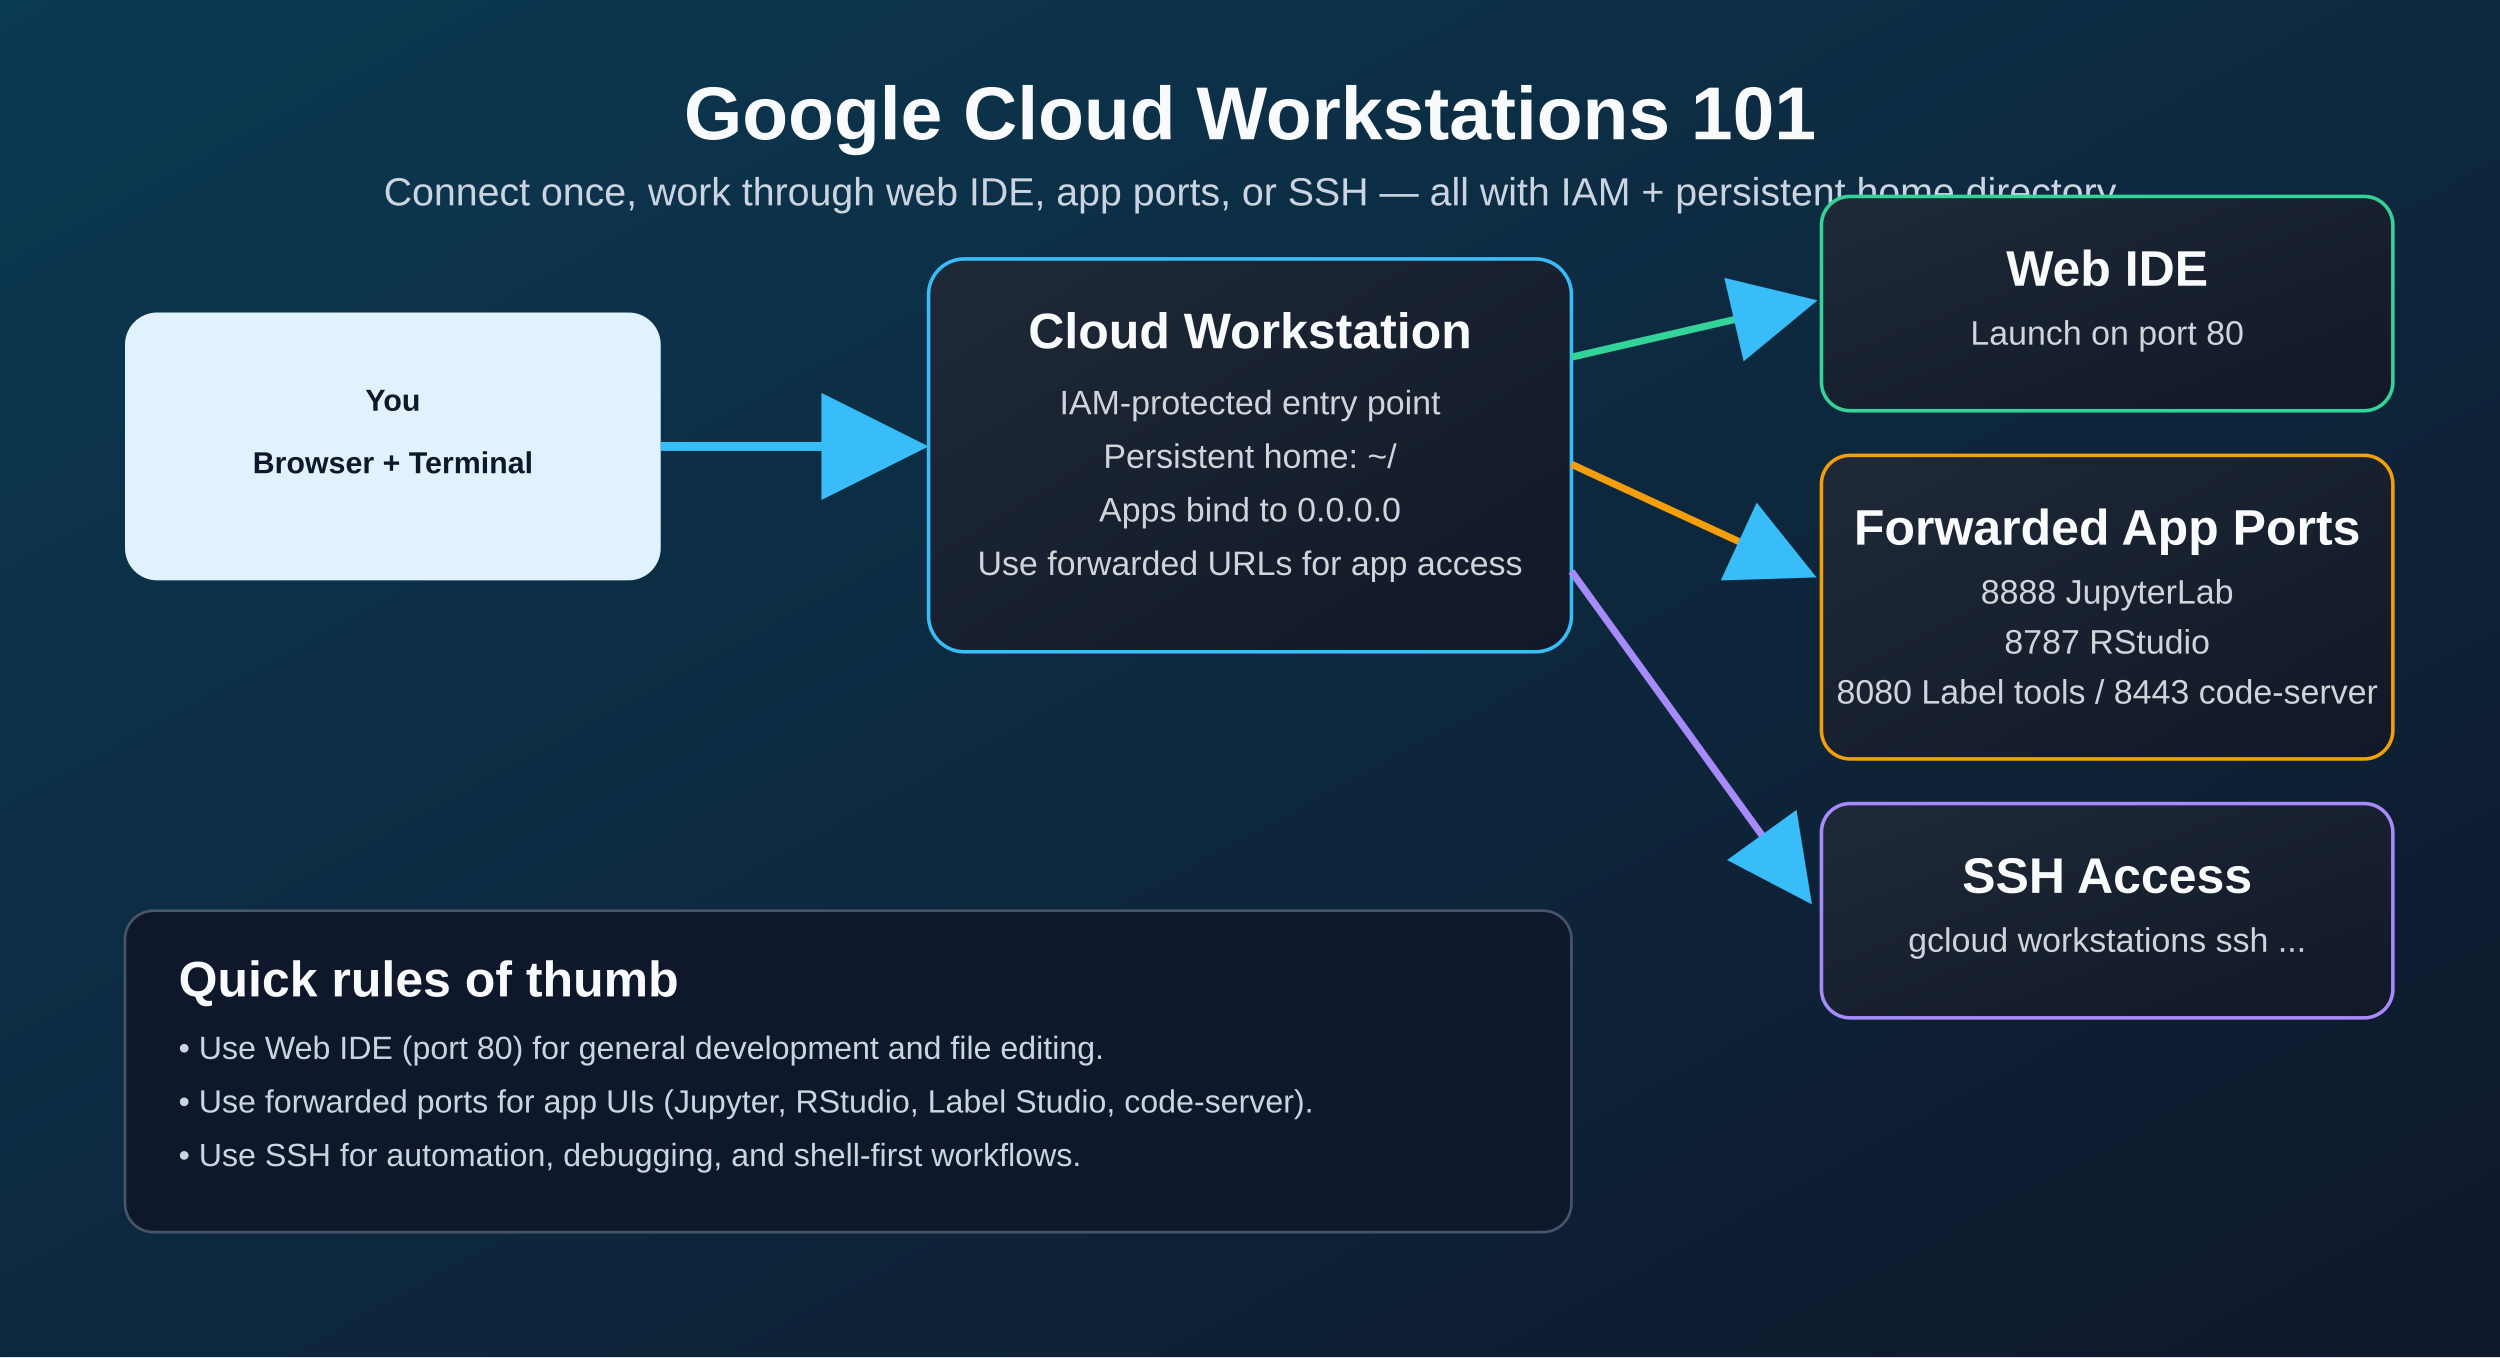
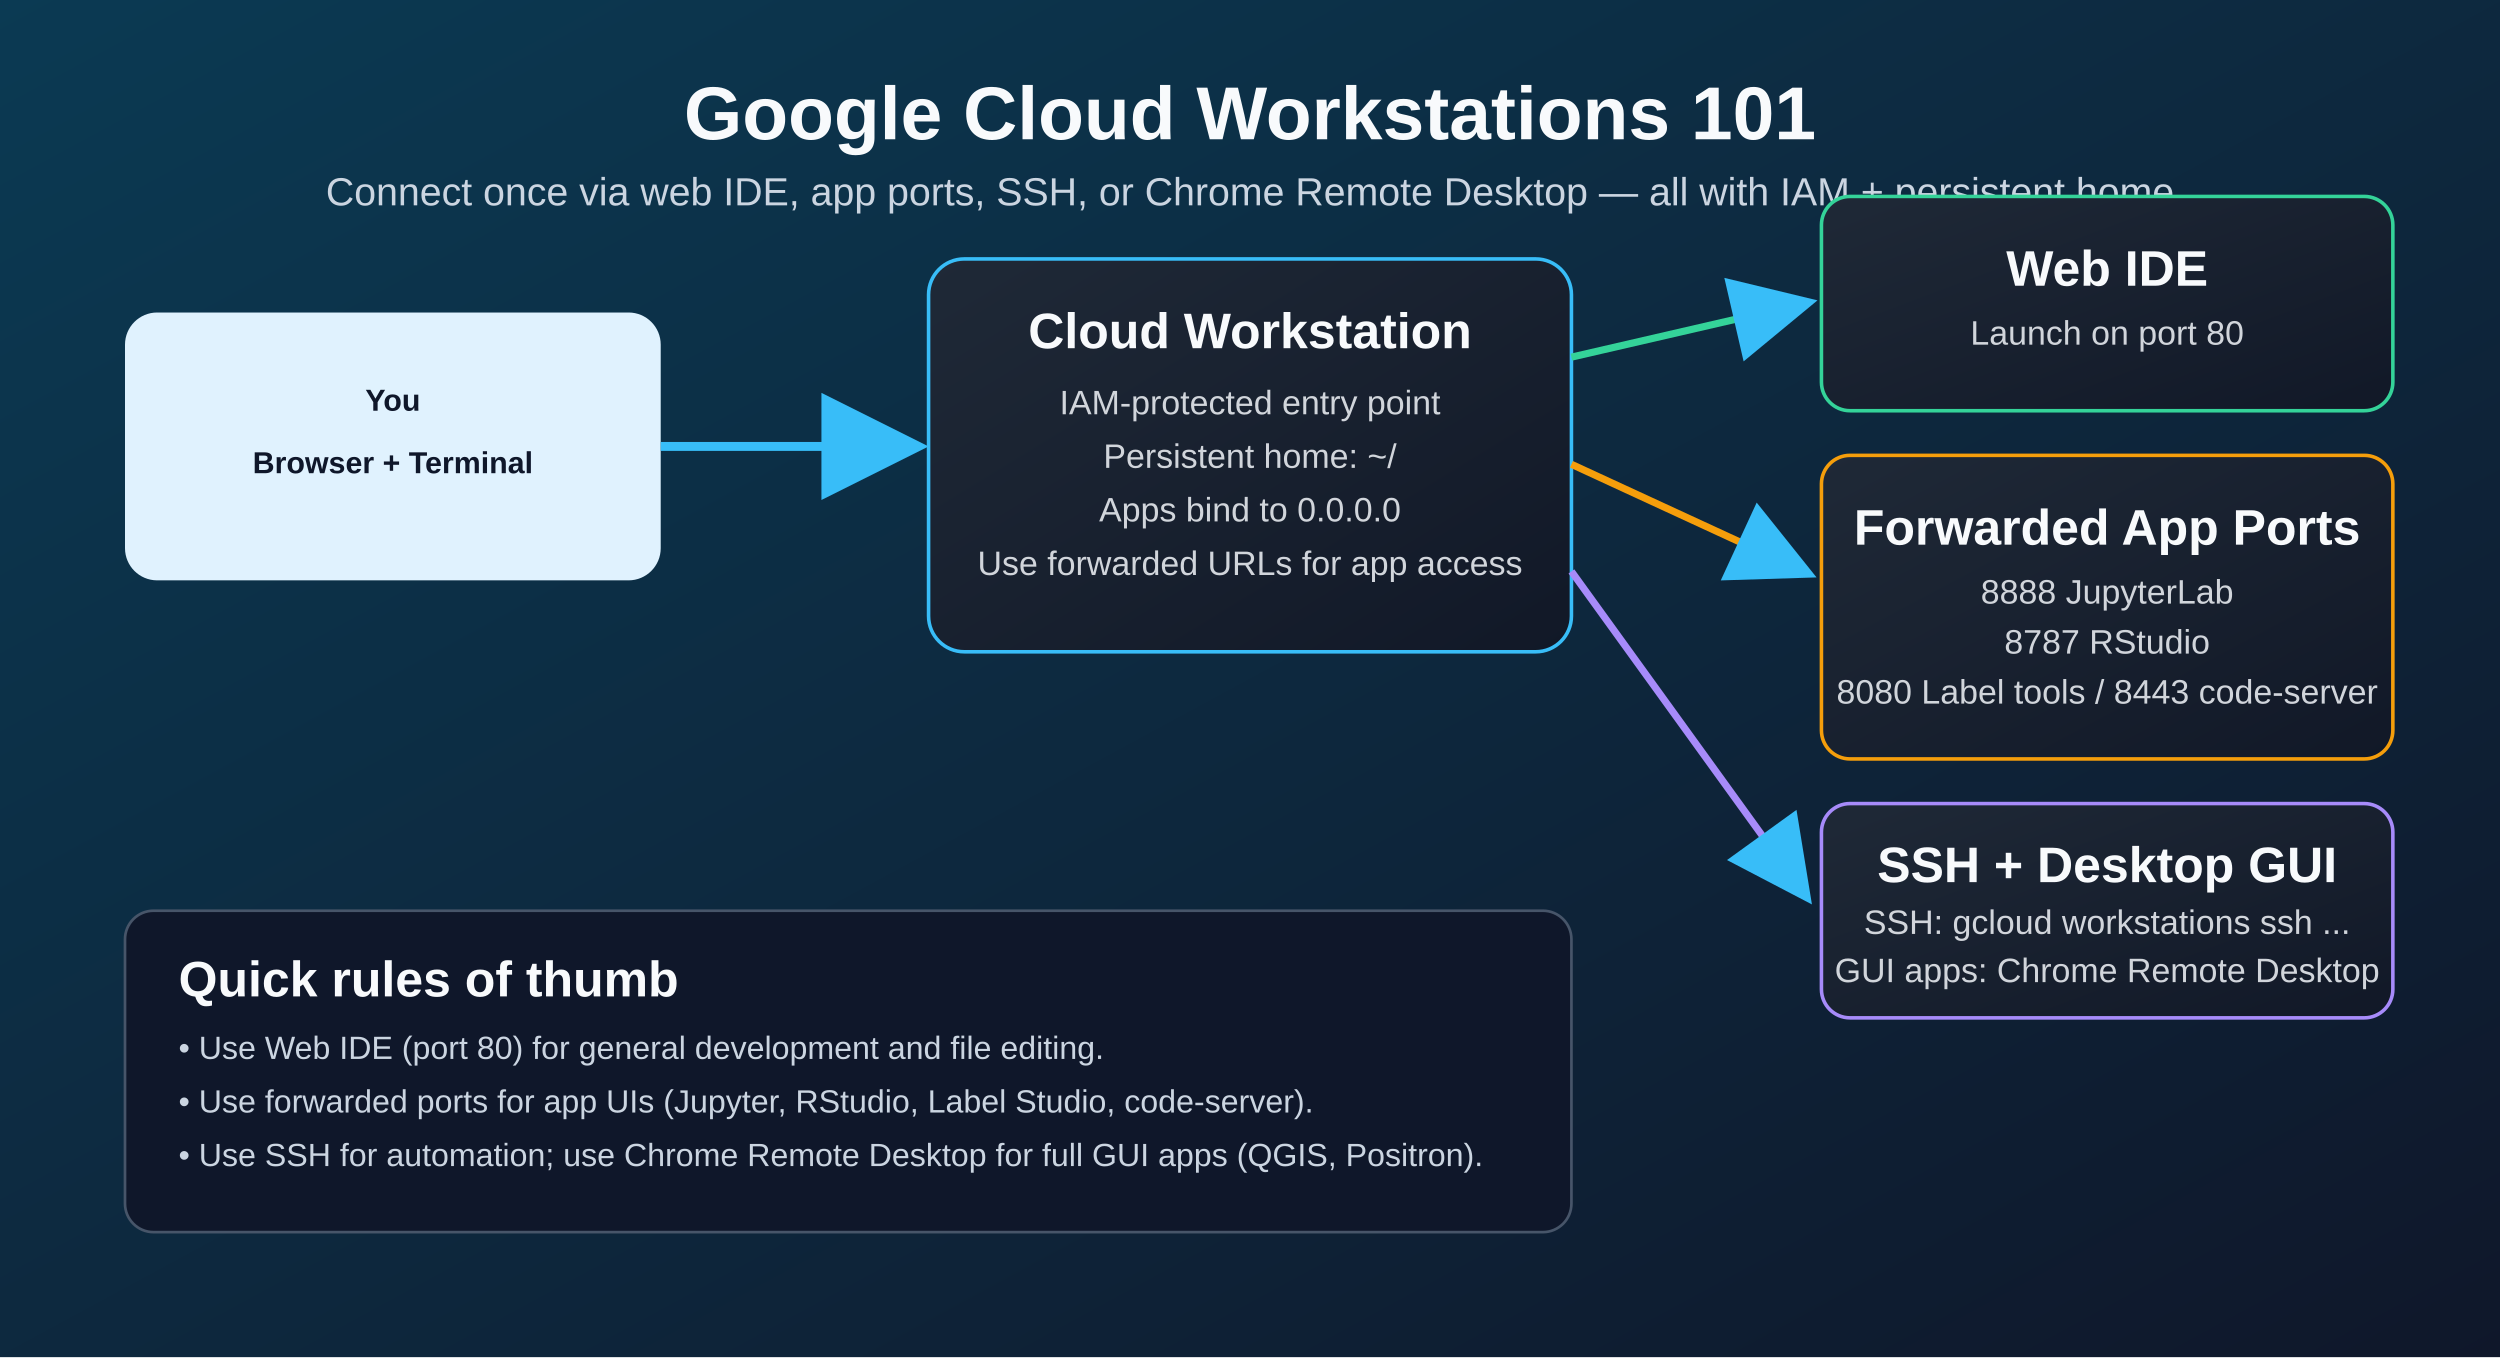
<svg xmlns="http://www.w3.org/2000/svg" width="1400" height="760" viewBox="0 0 1400 760" role="img" aria-labelledby="title desc">
  <defs>
    <linearGradient id="bg" x1="0" y1="0" x2="1" y2="1">
      <stop offset="0%" stop-color="#0b3a53" />
      <stop offset="100%" stop-color="#0f172a" />
    </linearGradient>
    <linearGradient id="card" x1="0" y1="0" x2="1" y2="1">
      <stop offset="0%" stop-color="#1f2937" />
      <stop offset="100%" stop-color="#111827" />
    </linearGradient>
    <style>
      .title { font: 700 42px 'Segoe UI', Arial, sans-serif; fill: #f8fafc; }
      .subtitle { font: 500 22px 'Segoe UI', Arial, sans-serif; fill: #cbd5e1; }
      .cardTitle { font: 700 28px 'Segoe UI', Arial, sans-serif; fill: #f8fafc; }
      .cardText { font: 500 19px 'Segoe UI', Arial, sans-serif; fill: #d1d5db; }
      .chip { font: 700 17px 'Segoe UI', Arial, sans-serif; fill: #0f172a; }
      .footer { font: 500 18px 'Segoe UI', Arial, sans-serif; fill: #cbd5e1; }
    </style>
    <marker id="arrow" markerWidth="12" markerHeight="12" refX="10" refY="6" orient="auto" markerUnits="strokeWidth">
      <path d="M0,0 L12,6 L0,12 z" fill="#38bdf8" />
    </marker>
  </defs>
  <rect x="0" y="0" width="1400" height="760" fill="url(#bg)" />
  <text x="700" y="78" text-anchor="middle" class="title">Google Cloud Workstations 101</text>
-   <text x="700" y="115" text-anchor="middle" class="subtitle">Connect once, work through web IDE, app ports, or SSH — all with IAM + persistent home directory</text>
+   <text x="700" y="115" text-anchor="middle" class="subtitle">Connect once via web IDE, app ports, SSH, or Chrome Remote Desktop — all with IAM + persistent home</text>
  <rect x="70" y="175" width="300" height="150" rx="18" fill="#e0f2fe" />
  <text x="220" y="230" text-anchor="middle" class="chip">You</text>
  <text x="220" y="265" text-anchor="middle" class="chip">Browser + Terminal</text>
  <rect x="520" y="145" width="360" height="220" rx="20" fill="url(#card)" stroke="#38bdf8" stroke-width="2" />
  <text x="700" y="195" text-anchor="middle" class="cardTitle">Cloud Workstation</text>
  <text x="700" y="232" text-anchor="middle" class="cardText">IAM-protected entry point</text>
  <text x="700" y="262" text-anchor="middle" class="cardText">Persistent home: ~/</text>
  <text x="700" y="292" text-anchor="middle" class="cardText">Apps bind to 0.0.0.0</text>
  <text x="700" y="322" text-anchor="middle" class="cardText">Use forwarded URLs for app access</text>
  <rect x="1020" y="110" width="320" height="120" rx="16" fill="url(#card)" stroke="#34d399" stroke-width="2" />
  <text x="1180" y="160" text-anchor="middle" class="cardTitle">Web IDE</text>
  <text x="1180" y="193" text-anchor="middle" class="cardText">Launch on port 80</text>
  <rect x="1020" y="255" width="320" height="170" rx="16" fill="url(#card)" stroke="#f59e0b" stroke-width="2" />
  <text x="1180" y="305" text-anchor="middle" class="cardTitle">Forwarded App Ports</text>
  <text x="1180" y="338" text-anchor="middle" class="cardText">8888 JupyterLab</text>
  <text x="1180" y="366" text-anchor="middle" class="cardText">8787 RStudio</text>
  <text x="1180" y="394" text-anchor="middle" class="cardText">8080 Label tools / 8443 code-server</text>
  <rect x="1020" y="450" width="320" height="120" rx="16" fill="url(#card)" stroke="#a78bfa" stroke-width="2" />
-   <text x="1180" y="500" text-anchor="middle" class="cardTitle">SSH Access</text>
-   <text x="1180" y="533" text-anchor="middle" class="cardText">gcloud workstations ssh ...</text>
+   <text x="1180" y="494" text-anchor="middle" class="cardTitle">SSH + Desktop GUI</text>
+   <text x="1180" y="523" text-anchor="middle" class="cardText">SSH: gcloud workstations ssh ...</text>
+   <text x="1180" y="550" text-anchor="middle" class="cardText">GUI apps: Chrome Remote Desktop</text>
  <path d="M370 250 L510 250" stroke="#38bdf8" stroke-width="5" fill="none" marker-end="url(#arrow)" />
  <path d="M880 200 L1010 170" stroke="#34d399" stroke-width="4" fill="none" marker-end="url(#arrow)" />
  <path d="M880 260 L1010 320" stroke="#f59e0b" stroke-width="4" fill="none" marker-end="url(#arrow)" />
  <path d="M880 320 L1010 500" stroke="#a78bfa" stroke-width="4" fill="none" marker-end="url(#arrow)" />
  <rect x="70" y="510" width="810" height="180" rx="16" fill="#0f172a" stroke="#475569" stroke-width="1.5" />
  <text x="100" y="558" class="cardTitle" font-size="24">Quick rules of thumb</text>
  <text x="100" y="593" class="footer">• Use Web IDE (port 80) for general development and file editing.</text>
  <text x="100" y="623" class="footer">• Use forwarded ports for app UIs (Jupyter, RStudio, Label Studio, code-server).</text>
-   <text x="100" y="653" class="footer">• Use SSH for automation, debugging, and shell-first workflows.</text>
+   <text x="100" y="653" class="footer">• Use SSH for automation; use Chrome Remote Desktop for full GUI apps (QGIS, Positron).</text>
</svg>
